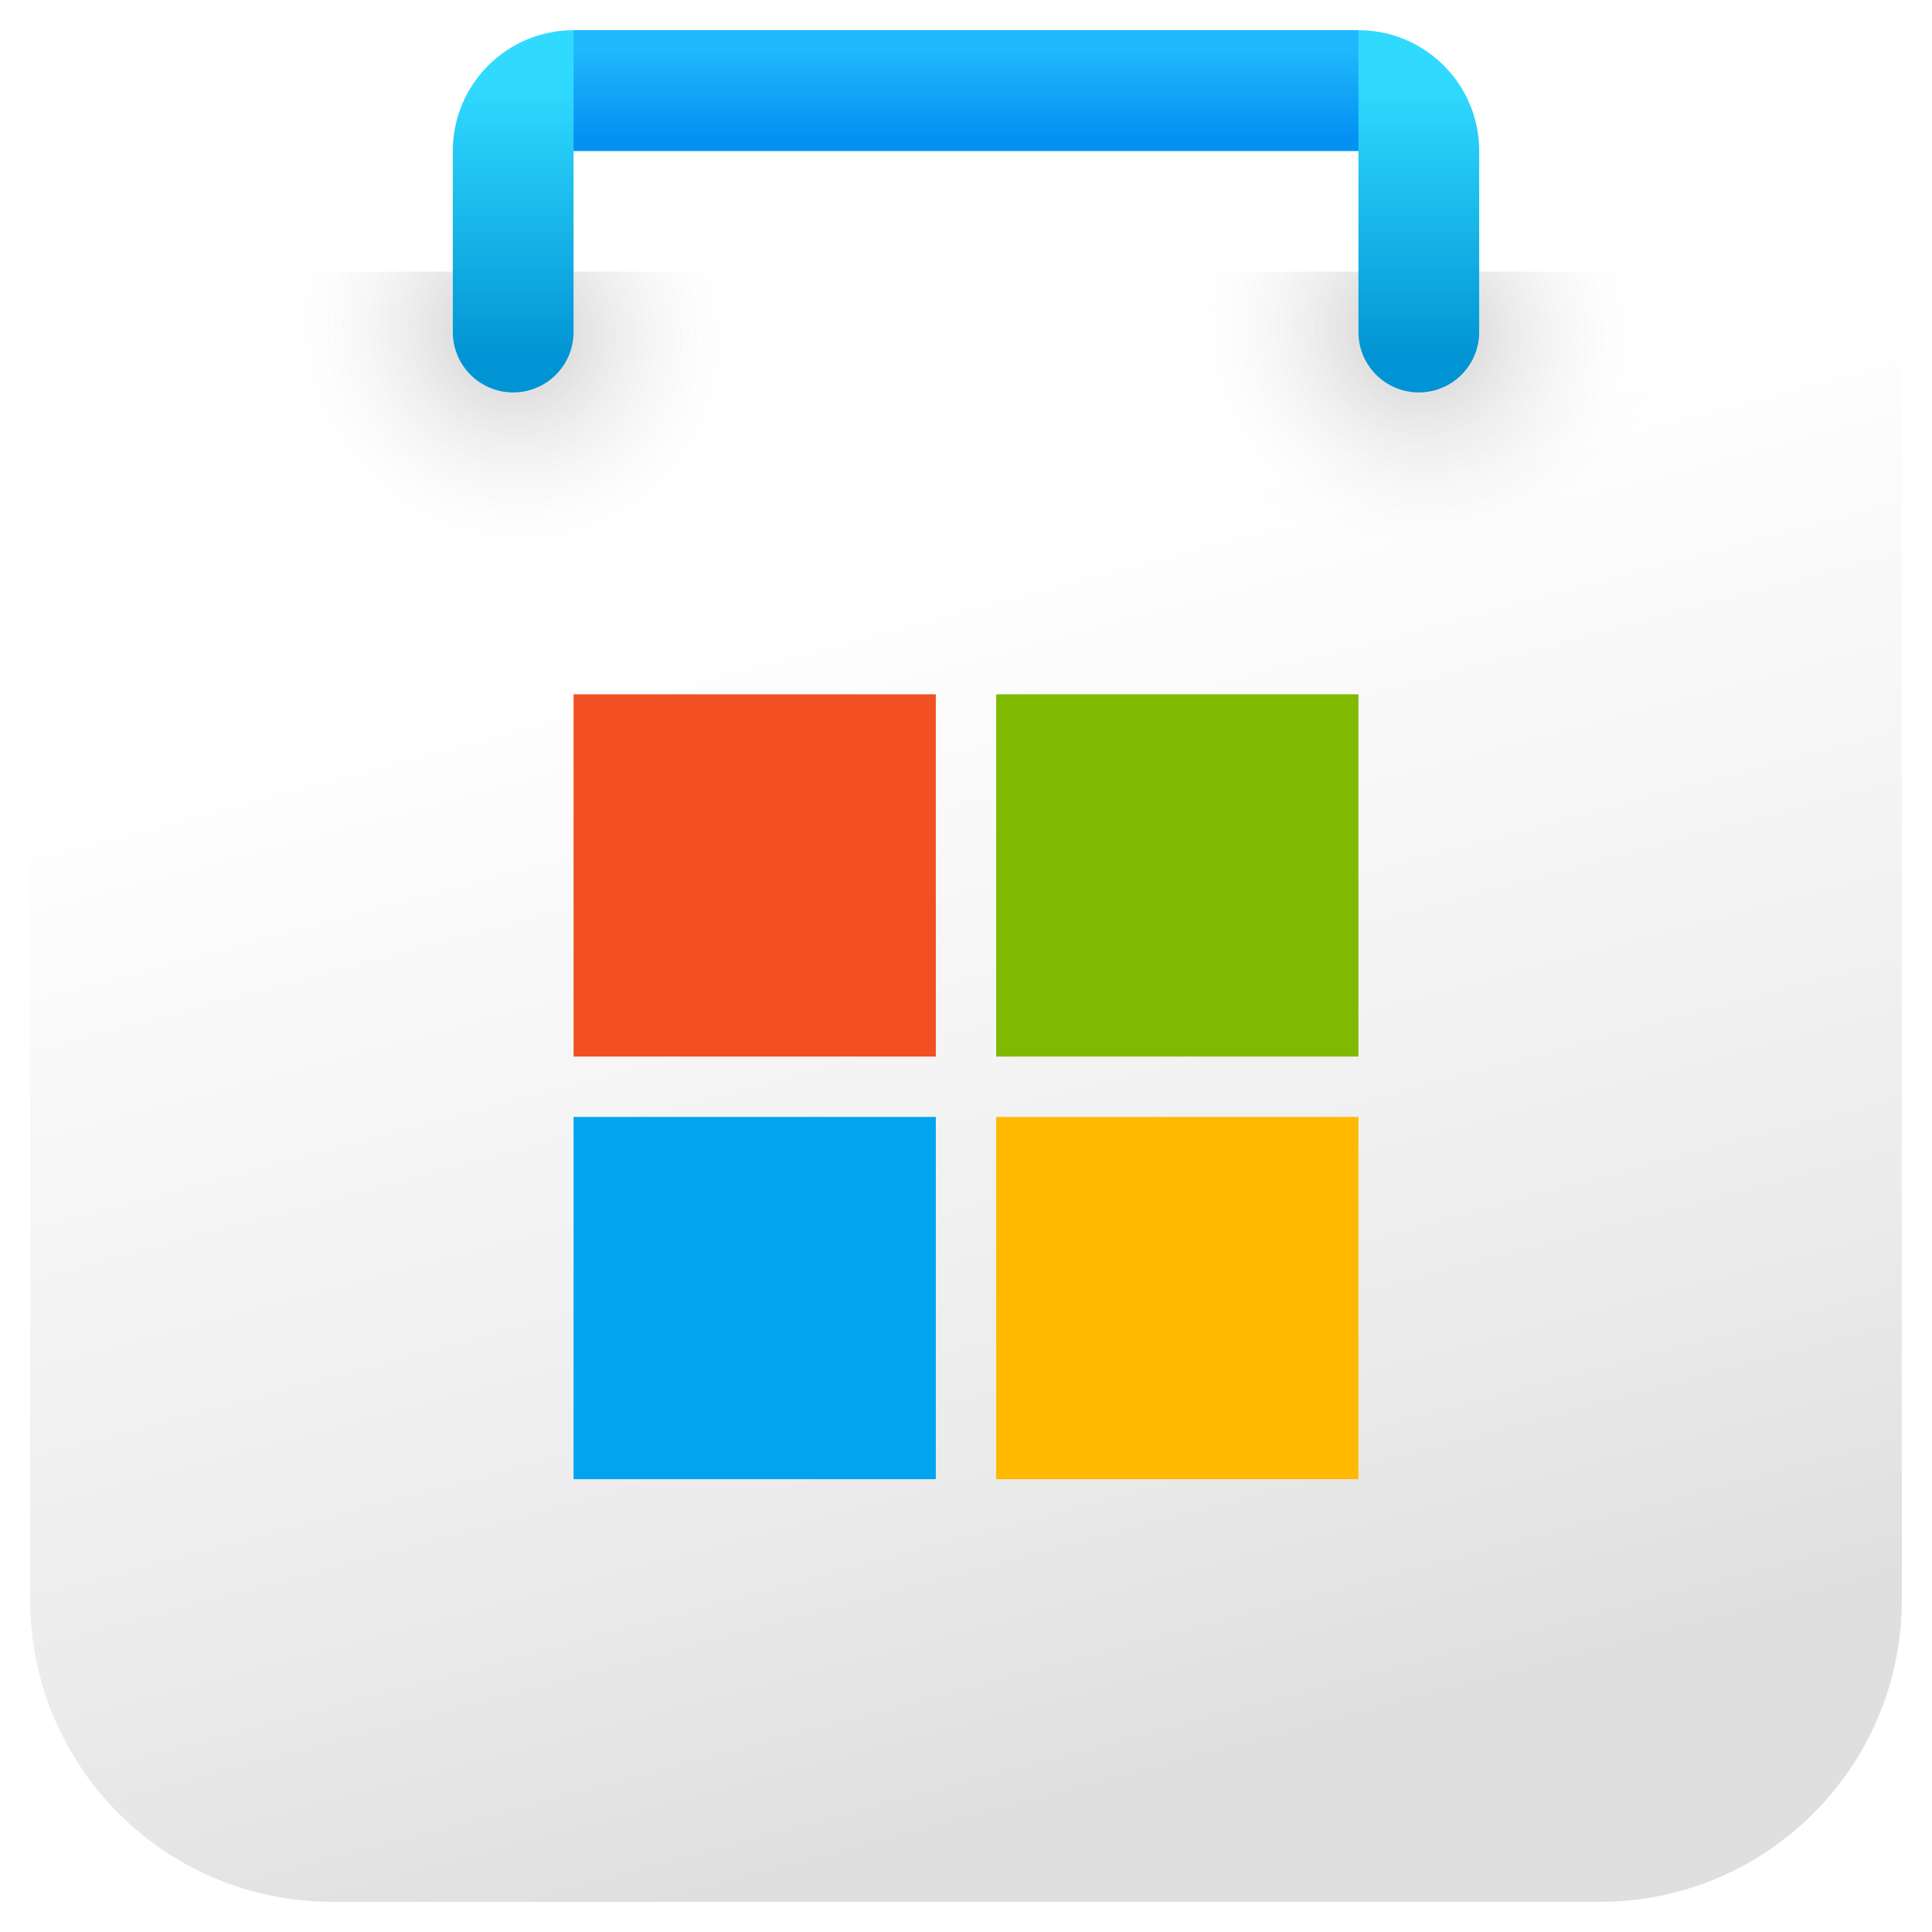
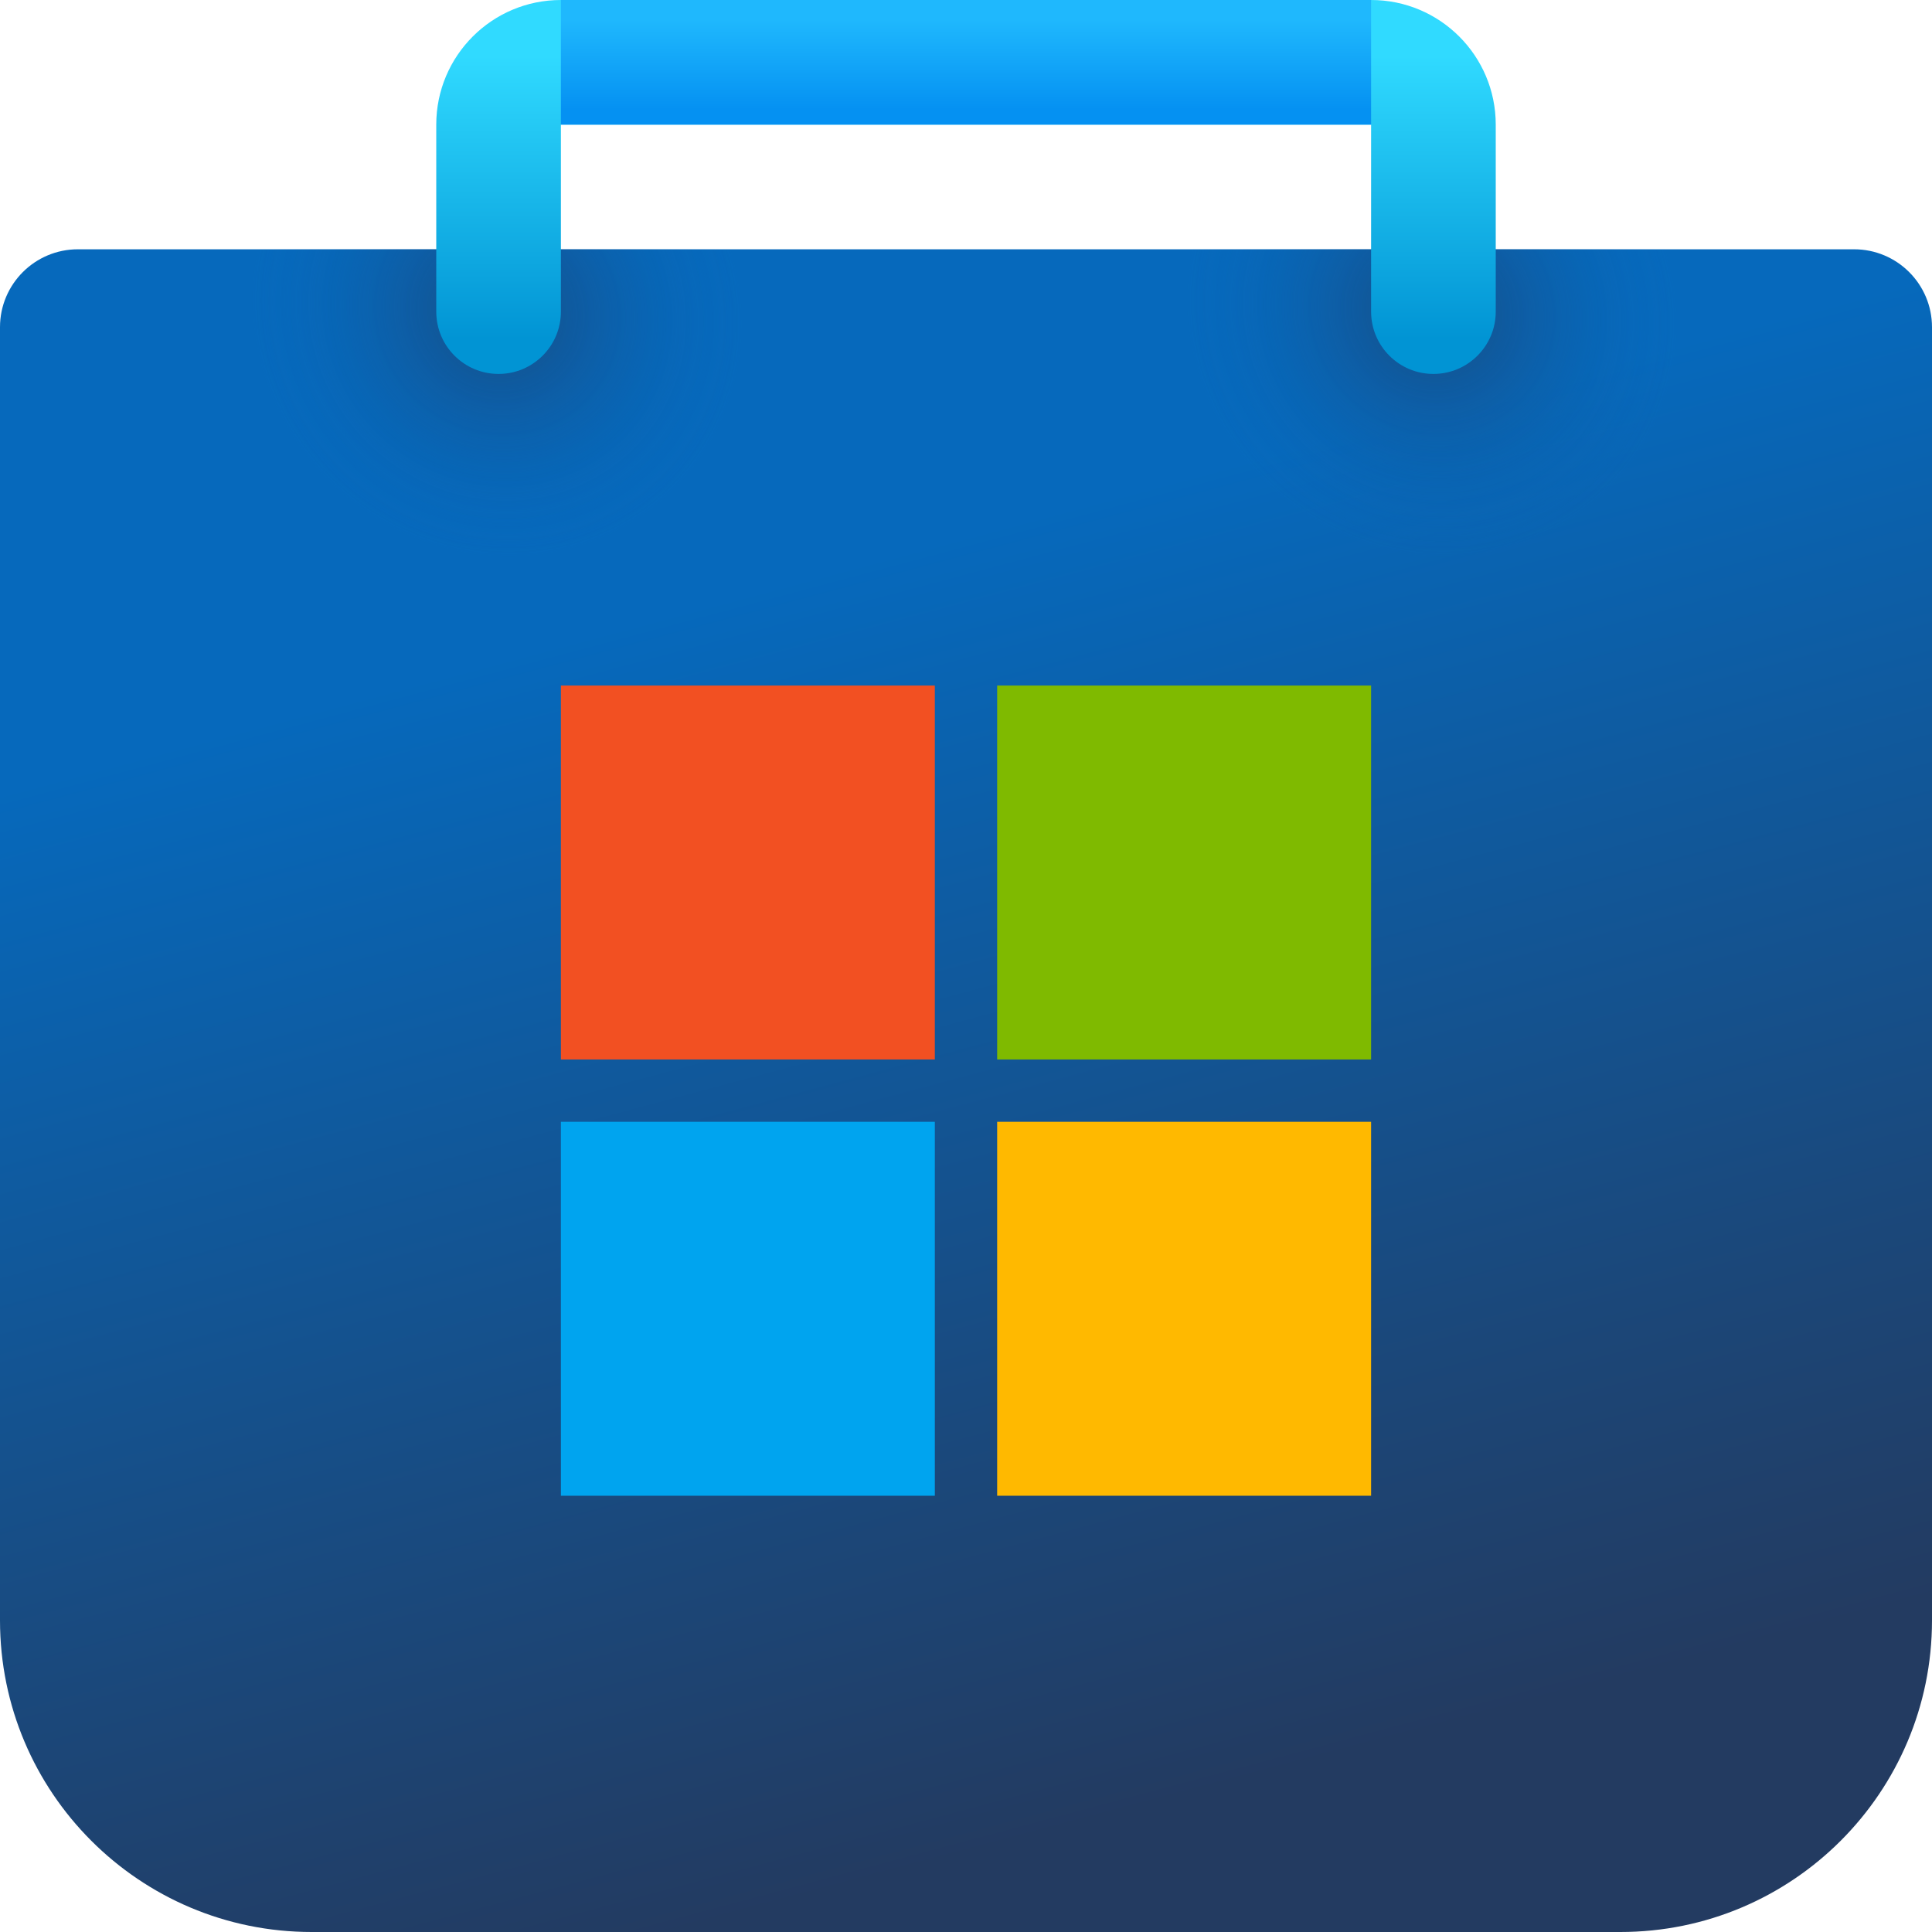
- <svg xmlns="http://www.w3.org/2000/svg" version="2.0" viewBox="0 0 256 256">
-   <path d="M252 46C252 40.477 247.523 36 242 36H14C8.477 36 4 40.477 4 46V212C4 234.091 21.909 252 44 252H212C234.091 252 252 234.091 252 212V46Z" fill="url(#paint0_linear_320_2)" />
-   <path d="M124 92H76V140H124V92Z" fill="#F25022" />
-   <path d="M180 92H132V140H180V92Z" fill="#7FBA00" />
-   <path d="M124 148H76V196H124V148Z" fill="#00A4EF" />
-   <path d="M180 148H132V196H180V148Z" fill="#FFB900" />
-   <path opacity="0.873" d="M115.336 36H20.664C20.227 38.602 20 41.274 20 44C20 70.51 41.49 92 68 92C94.51 92 116 70.51 116 44C116 41.274 115.773 38.602 115.336 36Z" fill="url(#paint1_radial_320_2)" />
-   <path opacity="0.873" d="M235.336 36H140.664C140.227 38.602 140 41.274 140 44C140 70.51 161.49 92 188 92C214.51 92 236 70.51 236 44C236 41.274 235.773 38.602 235.336 36Z" fill="url(#paint2_radial_320_2)" />
-   <path d="M60 20C60 11.163 67.163 4 76 4H180C188.837 4 196 11.163 196 20V44C196 48.418 192.418 52 188 52C183.582 52 180 48.418 180 44V20H76V44C76 48.418 72.418 52 68 52C63.582 52 60 48.418 60 44V20Z" fill="url(#paint3_linear_320_2)" />
-   <path d="M180 4H76V20H180V4Z" fill="url(#paint4_linear_320_2)" />
-   <defs>
-     <linearGradient id="paint0_linear_320_2" x1="148.256" y1="66.954" x2="190.681" y2="225.572" gradientUnits="userSpaceOnUse">
-       <stop stop-color="white" />
-       <stop offset="0.715" stop-color="#EBEBEB" />
-       <stop offset="1" stop-color="#DFDFDF" />
+ <svg xmlns="http://www.w3.org/2000/svg" version="1.1" id="svg2" x="0px" y="0px" width="248px" height="248px" viewBox="0 0 248 248" enable-background="new 0 0 248 248" xml:space="preserve">
+   <g>
+     <linearGradient id="SVGID_1_" gradientUnits="userSpaceOnUse" x1="278.869" y1="-211.285" x2="321.294" y2="-369.903" gradientTransform="matrix(1 0 0 -1 -169.5 -139)">
+       <stop offset="0" style="stop-color:#0669BC" />
+       <stop offset="0.715" style="stop-color:#1B4779" />
+       <stop offset="1" style="stop-color:#233B61" />
    </linearGradient>
-     <radialGradient id="paint1_radial_320_2" cx="0" cy="0" r="1" gradientUnits="userSpaceOnUse" gradientTransform="translate(67.8384 43.9353) rotate(134.891) scale(30.7098 32.2922)">
-       <stop stop-color="#BFBFBF" />
-       <stop offset="1" stop-color="white" stop-opacity="0" />
+     <path fill="url(#SVGID_1_)" d="M248,42c0-5.523-4.477-10-10-10H10C4.477,32,0,36.477,0,42v166c0,22.091,17.909,40,40,40h168   c22.091,0,40-17.909,40-40V42z" />
+     <path fill="#F25022" d="M120,88H72v48h48V88z" />
+     <path fill="#7FBA00" d="M176,88h-48v48h48V88z" />
+     <path fill="#00A4EF" d="M120,144H72v48h48V144z" />
+     <path fill="#FFB900" d="M176,144h-48v48h48V144z" />
+     <radialGradient id="SVGID_2_" cx="253.648" cy="210.709" r="1" gradientTransform="matrix(-21.6738 21.7564 22.8774 22.7906 740.863 -10280.685)" gradientUnits="userSpaceOnUse">
+       <stop offset="0" style="stop-color:#1B4779" />
+       <stop offset="1" style="stop-color:#0669BC;stop-opacity:0" />
    </radialGradient>
-     <radialGradient id="paint2_radial_320_2" cx="0" cy="0" r="1" gradientUnits="userSpaceOnUse" gradientTransform="translate(187.838 43.9353) rotate(134.891) scale(30.7098 32.2922)">
-       <stop stop-color="#BFBFBF" />
-       <stop offset="1" stop-color="white" stop-opacity="0" />
+     <path opacity="0.873" fill="url(#SVGID_2_)" enable-background="new    " d="M111.336,32H16.664C16.227,34.602,16,37.274,16,40   c0,26.51,21.49,48,48,48s48-21.49,48-48C112,37.274,111.773,34.602,111.336,32z" />
+     <radialGradient id="SVGID_3_" cx="253.648" cy="210.709" r="1" gradientTransform="matrix(-21.6738 21.7564 22.8774 22.7906 860.8625 -10280.685)" gradientUnits="userSpaceOnUse">
+       <stop offset="0" style="stop-color:#1B4779" />
+       <stop offset="1" style="stop-color:#0669BC;stop-opacity:0" />
    </radialGradient>
-     <linearGradient id="paint3_linear_320_2" x1="187.417" y1="11.201" x2="187.417" y2="47.502" gradientUnits="userSpaceOnUse">
-       <stop stop-color="#30DAFF" />
-       <stop offset="1" stop-color="#0194D4" />
+     <path opacity="0.873" fill="url(#SVGID_3_)" enable-background="new    " d="M231.336,32h-94.672   c-0.437,2.602-0.664,5.274-0.664,8c0,26.51,21.49,48,48,48s48-21.49,48-48C232,37.274,231.773,34.602,231.336,32z" />
+     <linearGradient id="SVGID_4_" gradientUnits="userSpaceOnUse" x1="293.5" y1="-146.201" x2="293.5" y2="-182.502" gradientTransform="matrix(1 0 0 -1 -169.5 -139)">
+       <stop offset="0" style="stop-color:#30DAFF" />
+       <stop offset="1" style="stop-color:#0194D4" />
    </linearGradient>
-     <linearGradient id="paint4_linear_320_2" x1="129.115" y1="6.539" x2="129.115" y2="18.077" gradientUnits="userSpaceOnUse">
-       <stop stop-color="#1FB8FD" />
-       <stop offset="1" stop-color="#0591F2" />
+     <path fill="url(#SVGID_4_)" d="M56,16c0-8.837,7.163-16,16-16h104c8.837,0,16,7.163,16,16v24c0,4.418-3.582,8-8,8s-8-3.582-8-8V16   H72v24c0,4.418-3.582,8-8,8s-8-3.582-8-8V16z" />
+     <linearGradient id="SVGID_5_" gradientUnits="userSpaceOnUse" x1="293.5" y1="-141.539" x2="293.5" y2="-153.077" gradientTransform="matrix(1 0 0 -1 -169.5 -139)">
+       <stop offset="0" style="stop-color:#1FB8FD" />
+       <stop offset="1" style="stop-color:#0591F2" />
    </linearGradient>
-   </defs>
+     <path fill="url(#SVGID_5_)" d="M176,0H72v16h104V0z" />
+   </g>
</svg>
